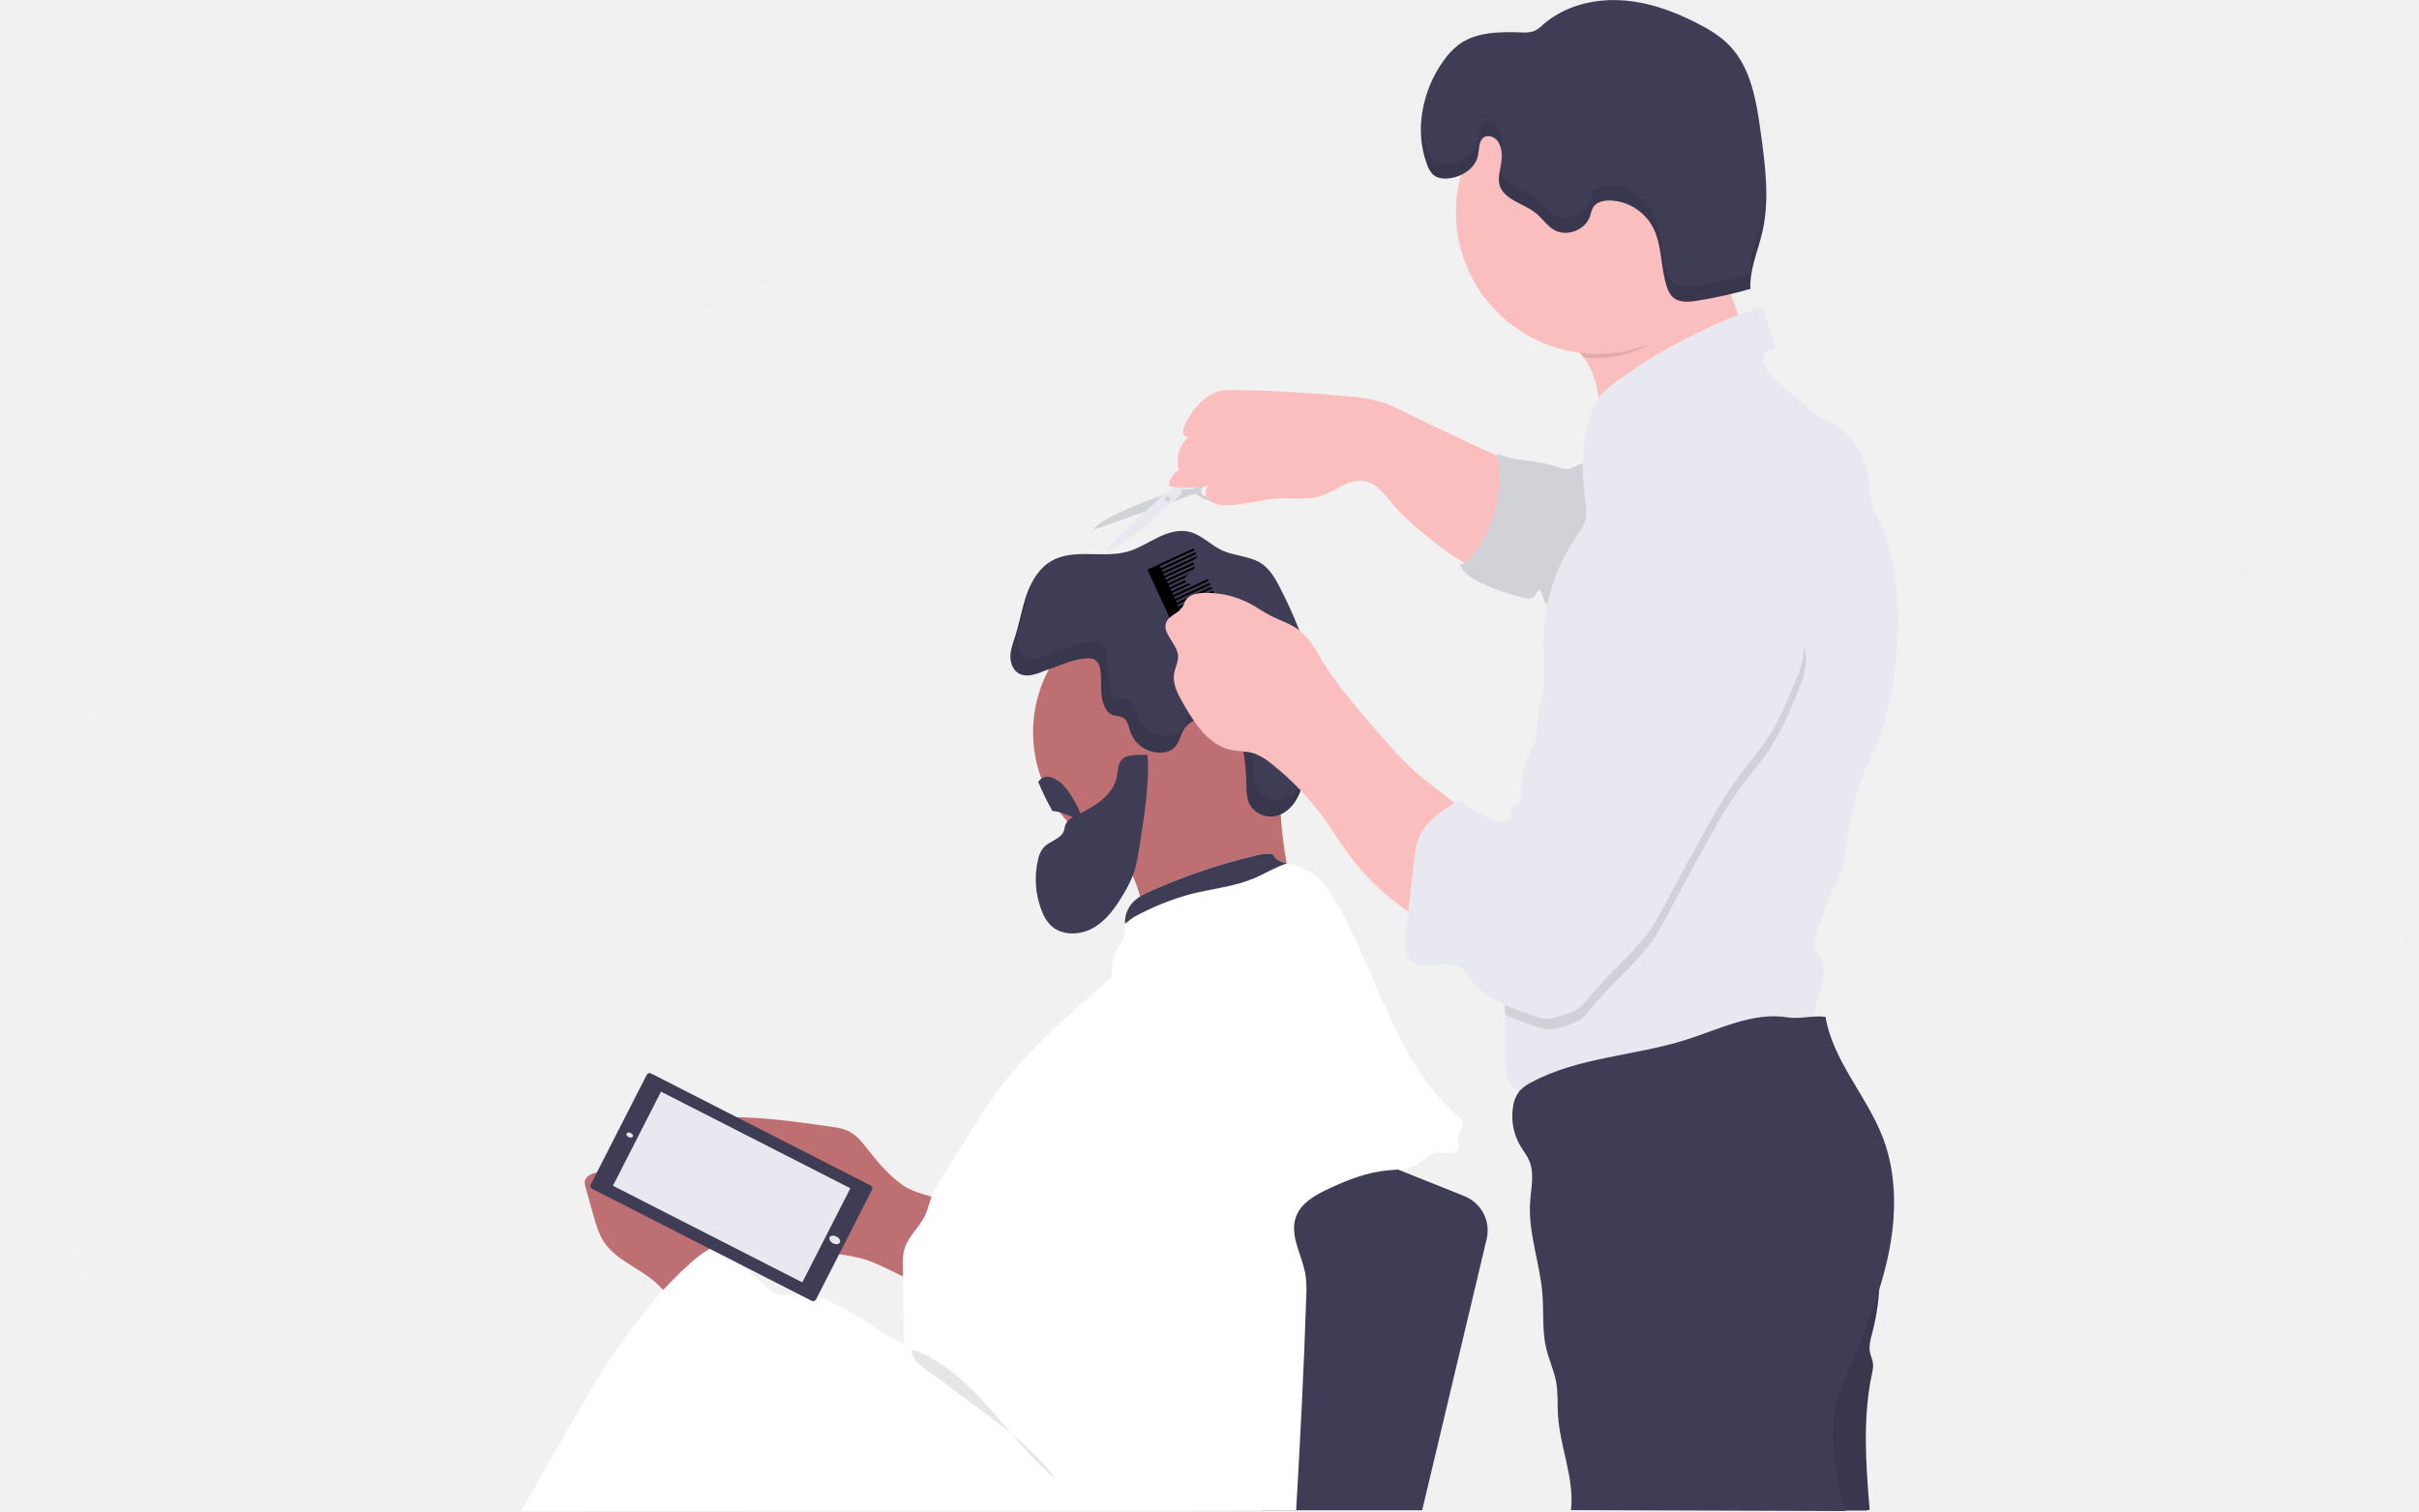
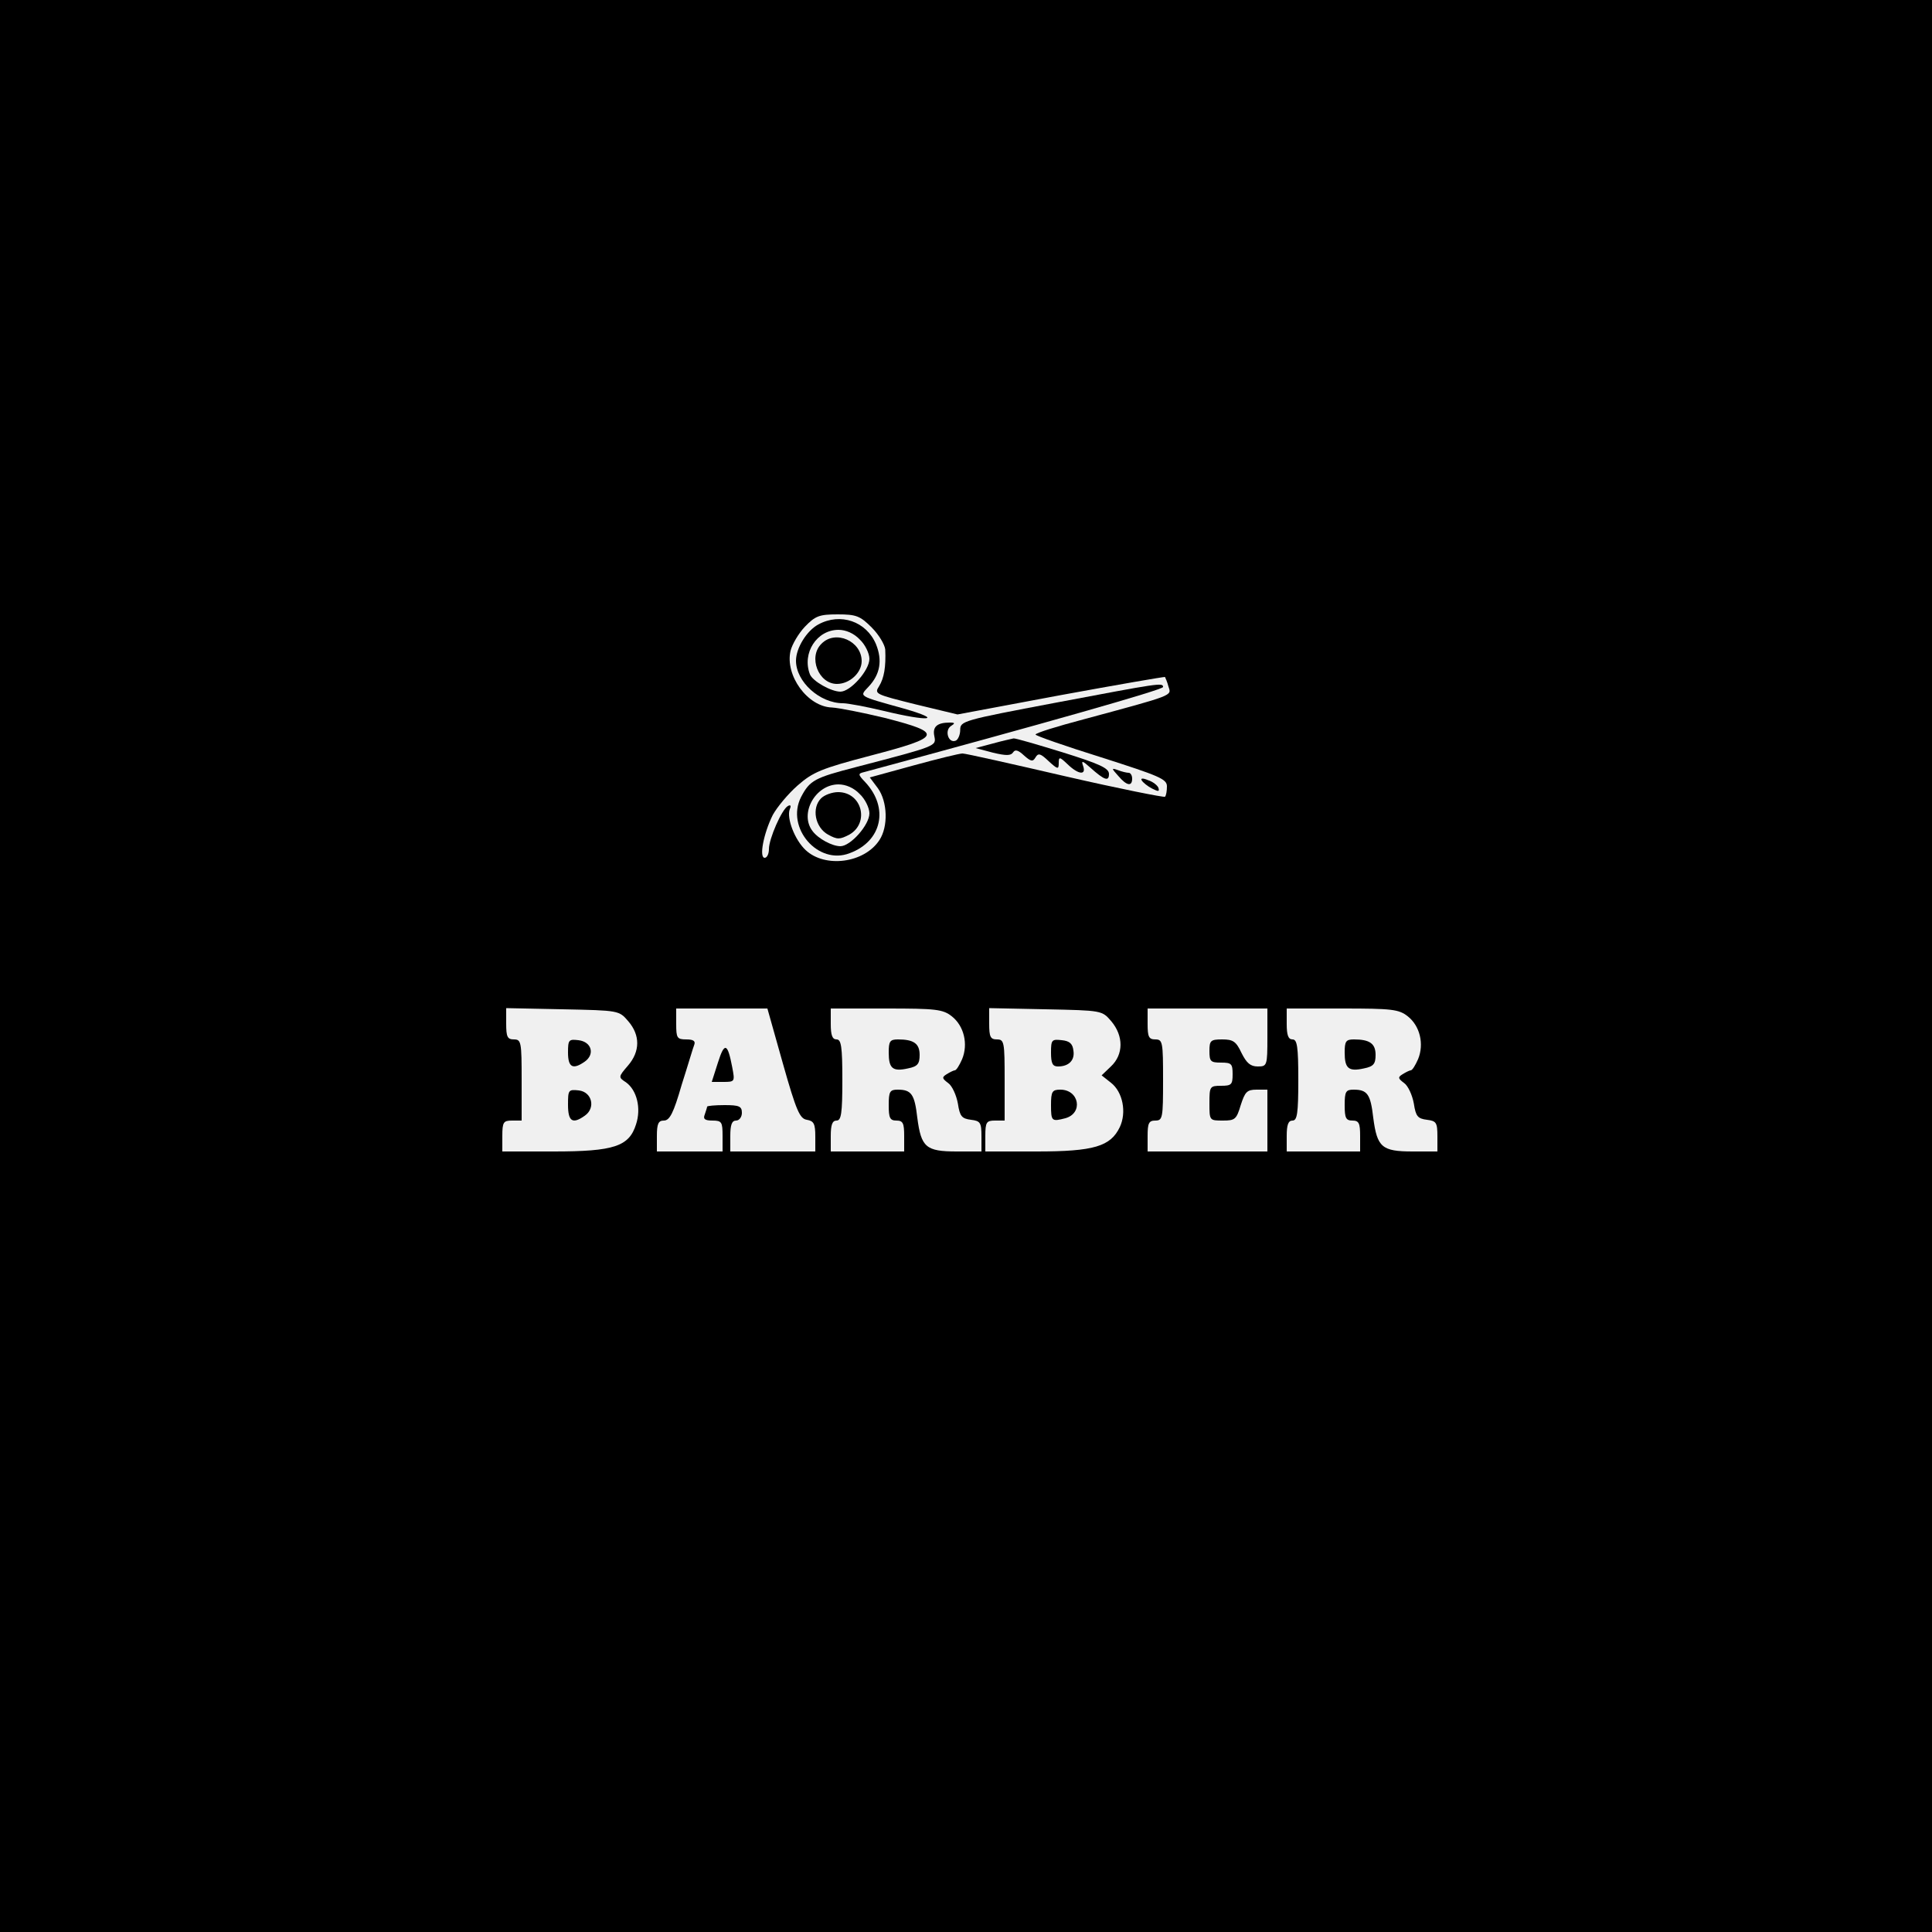
- <svg xmlns="http://www.w3.org/2000/svg" id="ab6f8699-530a-465f-bc42-bb735d7a1b39" data-name="Layer 1" width="1144" height="714.9" viewBox="0 0 1144 714.9">
-   <path d="M1172,586.79a180,180,0,0,0-76-147.42,184.71,184.71,0,0,0,1-18.77c0-99.14-79.24-179.51-177-179.51a174.28,174.28,0,0,0-85.91,22.54c-69.19-45.52-159.52-73.07-258.34-73.07-160.79,0-299.1,72.95-360.46,177.55-3.41-.2-6.84-.31-10.3-.31-97.74,0-177,80.37-177,179.51A180.53,180.53,0,0,0,57.12,646h0c0,89.2,84.19,161.5,188,161.5H998.24c81.54,0,147.64-56.77,147.64-126.81h0A180.52,180.52,0,0,0,1172,586.79Z" transform="translate(-28 -92.59)" fill="#ffffff" opacity="0.1" />
-   <path d="M856.58,256.72c-7.54,3.18-15.1,6.37-22.12,10.57-3.19,1.9-6.25,4-9.53,5.73-3.53,1.88-7.28,3.3-11,4.82a245.21,245.21,0,0,0-29.84,14.62c.83-10.75-.74-22.43-7.17-30.81a27,27,0,0,0-3.14-3.46c-4.55-4.22-11-5.31-15.47-9,2.72-4.78,8.76-9.12,12.87-12.77q6.66-5.89,13.82-11.17a196.76,196.76,0,0,1,30.35-18.43c6.76-3.31,13.82-6.27,21.28-7.28a4.62,4.62,0,0,1,2.81.25c1.16.64,1.58,2.08,1.86,3.37,1.39,6.45,2.1,13.07,3.26,19.57a83.48,83.48,0,0,0,2.31,9.89,120.66,120.66,0,0,0,4.31,11.31Q853.89,250.32,856.58,256.72Z" transform="translate(-28 -92.59)" fill="#fbbebe" />
-   <path d="M642.57,439A63,63,0,0,1,528.8,476.29,62.84,62.84,0,0,1,516.57,439a63,63,0,0,1,126,0Z" transform="translate(-28 -92.59)" fill="#be6f72" />
-   <path d="M557,494.52c3.37,5.81,6.77,11.67,8.93,18s3,13.34,1.22,19.81c21.46-11.3,47-10.39,70.62-16.11a2.54,2.54,0,0,0,1.63-.86,2.59,2.59,0,0,0,0-2.08,172.89,172.89,0,0,1-5.63-56.2l-12.33,7.29a157.84,157.84,0,0,1-16.75,9c-8.15,3.57-16.8,5.73-25.31,8.23-6.74,2-20.12,4.59-24.36,10.48A11.9,11.9,0,0,1,557,494.52Z" transform="translate(-28 -92.59)" fill="#be6f72" />
-   <path d="M522.29,409.8c-4.1,1.65-8.92,3.55-12.69,1.24-2.77-1.71-3.91-5.26-3.74-8.51s1.41-6.33,2.39-9.43c2-6.37,3.08-13,5.31-19.34s5.87-12.45,11.65-15.8c10.64-6.16,24.41-1.07,36.22-4.48,5-1.43,9.35-4.31,14-6.57s9.88-4,14.9-2.79c5.88,1.37,10.22,6.32,15.7,8.84,6,2.76,13.18,2.57,18.64,6.26,3.87,2.62,6.31,6.85,8.48,11a208.81,208.81,0,0,1,16.35,41.9,63.54,63.54,0,0,1,2.67,16c.05,6.94-1.83,13.74-3.69,20.44l-3,10.6c-1.11,4-2.25,8-4.35,11.62s-5.34,6.67-9.35,7.72c-5,1.29-10.82-1.21-13-5.89-1.34-2.9-1.28-6.22-1.35-9.41a104.74,104.74,0,0,0-2-18.6c-.62-3.07-1.45-6.26-3.54-8.58-2.7-3-7-4-11-4.07-4.68-.06-9.81,1.21-12.54,5-2.19,3.06-2.57,7.36-5.48,9.75a9.07,9.07,0,0,1-4.45,1.81,14.87,14.87,0,0,1-15.73-9.45c-.92-2.64-1.37-5.92-3.87-7.16-1.3-.65-2.85-.53-4.24-.95-4.26-1.29-5.38-6.69-5.77-11.12-.45-5.19,1.28-15.44-5.17-15.79C536.69,403.66,528.68,407.67,522.29,409.8Z" transform="translate(-28 -92.59)" fill="#3f3d56" />
-   <path d="M537.4,478.09c-2.22,1.07-4.65,2.32-5.52,4.62-.34.9-.4,1.89-.71,2.81-1.41,4.07-6.91,4.87-9.75,8.11a12.77,12.77,0,0,0-2.51,5.61,40.68,40.68,0,0,0,1.76,24.24,19.56,19.56,0,0,0,4,6.6c5.08,5.18,13.84,5.08,20.17,1.55s10.7-9.72,14.41-16a55.68,55.68,0,0,0,4.91-10,61,61,0,0,0,2.43-10.89c2.22-14.41,5.12-30.39,4.12-45-3-.19-8.73-.4-11.38,1.48-3.32,2.36-2.4,7.12-3.6,10.57C552.89,470.09,544.65,474.47,537.4,478.09Z" transform="translate(-28 -92.59)" fill="#3f3d56" />
-   <path d="M540,480c-3.75.23-10.47-3.92-14.23-3.71A117.11,117.11,0,0,1,519,462.43c2-2.87,5.22-3.57,10.09,0C533,465.18,538.4,474.69,540,480Z" transform="translate(-28 -92.59)" fill="#3f3d56" />
-   <path d="M596.53,322c-4.07,2.15-6.59,2.25-8.6,1.82s-6,1.57-6,1.57c-35.25,12.06-36.64,17.75-36.64,17.75l40.81-14.41c7.85-3.44,8-2.23,8-2.23,6,5.64,13.64,1.82,13.64,1.82s10.57-5,7.46-9.81S600.61,319.89,596.53,322Zm17-.9s-3,8-13.79,6.7c0,0-5.3-.78-3.06-4.73,0,0,11-4.62,13.91-4.29S613.5,321.14,613.5,321.14Z" transform="translate(-28 -92.59)" fill="#e8e8f0" />
-   <path d="M596.53,322c-4.07,2.15-6.59,2.25-8.6,1.82s-6,1.57-6,1.57c-35.25,12.06-36.64,17.75-36.64,17.75l40.81-14.41c7.85-3.44,8-2.23,8-2.23,6,5.64,13.64,1.82,13.64,1.82s10.57-5,7.46-9.81S600.61,319.89,596.53,322Zm17-.9s-3,8-13.79,6.7c0,0-5.3-.78-3.06-4.73,0,0,11-4.62,13.91-4.29S613.5,321.14,613.5,321.14Z" transform="translate(-28 -92.59)" opacity="0.1" />
-   <path d="M598.77,299.7c-6.1.2-7.37,4.76-7.37,4.76a8.79,8.79,0,0,0-.57,10.53L580,325.76a10.89,10.89,0,0,0-5.06,4s-23.78,21-23.43,22.91c0,0,3.88,2,28.49-20.43l6.46-5.72s1.43-10.69,11.52-12.72c0,0,1,.44,1.53-1.94a11.34,11.34,0,0,1,2.23-3.07C603.08,307.55,604.87,299.49,598.77,299.7Zm1.71,7.23s-3.27,8.44-7.93,6-.13-8.07-.13-8.07C600.5,297,600.48,306.93,600.48,306.93Z" transform="translate(-28 -92.59)" fill="#e8e8f0" />
-   <circle cx="552.21" cy="236.08" r="1.29" opacity="0.1" />
-   <path d="M693.06,287.88a85.16,85.16,0,0,0-11.69-5.08A77.82,77.82,0,0,0,665,280q-26.26-2.5-52.68-2.9c-3.11,0-6.29-.07-9.24,1a19.71,19.71,0,0,0-7,4.59,34.85,34.85,0,0,0-8,11.58,5.14,5.14,0,0,0-.5,3.58c.4,1.16,2,1.93,2.91,1.11A14.91,14.91,0,0,0,585.61,315a9.11,9.11,0,0,0-4.87,7.5,47.69,47.69,0,0,0,21.86-1.06c-2.12-.54-4.31,1.45-4.44,3.63a5.94,5.94,0,0,0,3.31,5.25,13.29,13.29,0,0,0,6.36,1.26c8.47,0,16.71-2.87,25.16-3.24,6.46-.29,13.12.88,19.29-1,7.16-2.22,13.55-8.51,20.93-7.2,5.89,1.05,9.73,6.52,13.57,11.1,6.14,7.31,13.73,13.23,21.26,19.1,5.8,4.52,11.86,9.16,19.05,10.69a10.58,10.58,0,0,0,6.52-.31,11.13,11.13,0,0,0,4.24-4c7.75-11,7.76-24.85,7.31-37.74-.23-6.59-1.67-7.48-7.77-10.21Q726.77,304,716.23,299,704.59,293.56,693.06,287.88Z" transform="translate(-28 -92.59)" fill="#fbbebe" />
-   <path d="M774.11,312.56a21.09,21.09,0,0,1-3.76,1.77c-2.19.52-4.42-.41-6.55-1.13-9-3-19-2.29-27.7-6a63,63,0,0,1-10.39,46.85c-1.8,2.56-4.17,5.18-7.29,5.38,1.39,4.27,5.67,6.85,9.73,8.77a104.46,104.46,0,0,0,20.24,7.14c2,.47,4.44.7,5.6-1,.7-1,1-2.71,2.23-2.65,1.88,2,1.26,6.1,3.86,7a5,5,0,0,0,2.47,0l5.8-1a10.63,10.63,0,0,0,4.88-1.68,9.56,9.56,0,0,0,2.23-2.84c6.5-11.07,9-23.88,10-36.53.49-6.28,1.1-12.94.67-19.24C785.73,312,778.81,310.37,774.11,312.56Z" transform="translate(-28 -92.59)" fill="#e8e8f0" />
-   <path d="M774.11,312.56a21.09,21.09,0,0,1-3.76,1.77c-2.19.52-4.42-.41-6.55-1.13-9-3-19-2.29-27.7-6a63,63,0,0,1-10.39,46.85c-1.8,2.56-4.17,5.18-7.29,5.38,1.39,4.27,5.67,6.85,9.73,8.77a104.46,104.46,0,0,0,20.24,7.14c2,.47,4.44.7,5.6-1,.7-1,1-2.71,2.23-2.65,1.88,2,1.26,6.1,3.86,7a5,5,0,0,0,2.47,0l5.8-1a10.63,10.63,0,0,0,4.88-1.68,9.56,9.56,0,0,0,2.23-2.84c6.5-11.07,9-23.88,10-36.53.49-6.28,1.1-12.94.67-19.24C785.73,312,778.81,310.37,774.11,312.56Z" transform="translate(-28 -92.59)" opacity="0.1" />
-   <path d="M438.88,636.93c-2.85-3.66-5.78-7.54-10-9.47a27.38,27.38,0,0,0-7.6-1.86c-14.07-2-28.17-4.08-42.37-4.47-4.64-.13-9.62,0-13.4,2.71-4.33,3.09-6,8.78-6.24,14.09a39.74,39.74,0,0,0,15.32,33c8.5,6.48,19.24,9.19,29.72,11.33,5.51,1.13,11.05,2.14,16.61,3s11.22,1.54,16.59,3.26c11.48,3.68,21.61,12,33.65,12.69a2.65,2.65,0,0,0,1.65-.28,2.8,2.8,0,0,0,1-1.7c2.65-9.35,11.84-31.74,0-38.28-6.19-3.41-13.06-3.56-19.12-7.89S443.48,642.84,438.88,636.93Z" transform="translate(-28 -92.59)" fill="#be6f72" />
-   <path d="M337.79,699c-7.79-6.78-18.54-10.37-24.2-19-2.49-3.8-3.75-8.26-5-12.64l-3.68-13.22a6.89,6.89,0,0,1-.38-2.53c.28-2.76,3.53-4.07,6.27-4.5,14-2.18,28.58,3.46,39.06,13s17.21,22.7,21.16,36.34a3.41,3.41,0,0,1,.12,2.18,3.36,3.36,0,0,1-1.54,1.46c-5.06,3-11.86,7.37-17.77,8.29S342,702.62,337.79,699Z" transform="translate(-28 -92.59)" fill="#be6f72" />
-   <path d="M679.57,642l41,16.41a17.47,17.47,0,0,1,10.51,20.26L700.57,807H624.29l13.28-146S666.57,637,679.57,642Z" transform="translate(-28 -92.59)" fill="#3f3d56" />
-   <path d="M719.17,626.6c-.76,1.66-1.88,3.3-1.71,5.11.1,1.08.66,2.1.58,3.17-.16,2.1-2.59,3.27-4.69,3.29s-4.21-.66-6.28-.3c-3.4.58-5.7,3.71-8.64,5.52-4.1,2.52-9.22,2.37-14,2.8-10,.9-19.46,4.65-28.51,8.92-6.15,2.9-12.68,6.62-15,13-3.33,9,3.13,18.48,4.56,28a53.73,53.73,0,0,1,.28,9.66c-1.05,33.62-2.86,67.63-4.78,101.21l-366.56.43,18.05-31.63c17.6-30.85,35.67-62.28,62.22-85.87a55.9,55.9,0,0,1,13.14-8.84l21.29,19a21.42,21.42,0,0,0,5.85,4.13c4,1.63,8.48.7,12.77.84,8.25.27,15.79,4.48,22.95,8.59a131.73,131.73,0,0,1,15.12,9.59c2.82,2.16,6.89,3.51,9.83,5.5l-.69-35.9c-.07-3.24-.12-6.56.85-9.65,1.88-6,7.25-10.24,9.83-15.95,1.17-2.57,1.74-5.37,2.72-8a54.5,54.5,0,0,1,5.14-9.65l13.27-21.32c3.28-5.26,6.55-10.52,10.11-15.59,15.57-22.21,36.53-40,56.92-57.85a23.82,23.82,0,0,1,3.35-14.56,22.37,22.37,0,0,0,2.58-4.69,19.56,19.56,0,0,0,.37-6c0-.51,0-1,0-1.54a13.94,13.94,0,0,1,3.86-8.72c2.34-2.43,5.47-3.91,8.55-5.29A279.3,279.3,0,0,1,622,497.23c2.71-.64,5.58-1.24,8.25-.43.81,2.61,3.57,3.53,6.33,4.19l1.77.41a29.64,29.64,0,0,1,12.74,6.22c3.87,3.38,6.53,7.9,9.12,12.35,19.47,33.43,28.44,77.29,58.56,101.58C720.23,622.7,719.93,625,719.17,626.6Z" transform="translate(-28 -92.59)" fill="#ffffff" />
-   <path d="M842,216c-10.54,23.17-31.31,46-58.43,46a66,66,0,0,1-6.63-.33,27,27,0,0,0-3.14-3.46c-4.55-4.22-11-5.31-15.47-9,2.72-4.78,8.76-9.12,12.87-12.77q6.66-5.89,13.82-11.17a196.76,196.76,0,0,1,30.35-18.43c6.76-3.31,13.82-6.27,21.28-7.28a4.62,4.62,0,0,1,2.81.25c1.16.64,1.58,2.08,1.86,3.37C842.71,209.58,840.84,209.5,842,216Z" transform="translate(-28 -92.59)" opacity="0.1" />
-   <circle cx="755.57" cy="100.4" r="67" fill="#fbbebe" />
-   <path d="M923.1,415.82a121.77,121.77,0,0,1-5.68,23.79c-1,2.81-2.23,5.55-3.5,8.25-7.45,15.79-11.54,32.86-13.49,50.22a27.77,27.77,0,0,1-.75,4.05c-1.47,5.6-4.57,10.6-6.94,15.87a129.24,129.24,0,0,0-6,17.53,9.78,9.78,0,0,0-.56,4.71c.37,1.69,1.59,3,2.45,4.53,4.44,7.65-.69,17-2.42,25.66-.59,3-.85,6.26-2.8,8.6-1.66,2-4.24,2.92-6.69,3.76a757.3,757.3,0,0,1-106.94,27.84c-5.41,1-11,1.93-16.37.93s-10.72-4.32-12.56-9.5c-1.06-3-.88-6.26-.79-9.44.2-6.68,0-13.4-.36-20.13-1.16-22.15-3.79-44.38,2-65.6,1.73-6.26,4.17-12.3,6.13-18.49,3.83-12.07,4.82-24.55,5.78-37.07.79-10.32,1.56-20.68,3.87-30.86,1.72-7.59.58-15.48.48-23.26a87.59,87.59,0,0,1,15-50c1.73-2.55,3.63-5.07,4.54-8,1.28-4.2.4-8.71-.18-13.07a91.76,91.76,0,0,1,1.74-33.31,34,34,0,0,1,4.61-11.49c2.49-3.63,6.06-6.37,9.63-8.95a253,253,0,0,1,67.83-34.75c2.23,5.64,4.37,12.23,6.08,18,.23.78.39,1.77-.25,2.27s-1.3.23-2,.25a3.6,3.6,0,0,0-3.09,2.65,6.54,6.54,0,0,0,.38,4.24c1.36,3.5,4.29,6.11,7.11,8.58L883.54,286a34.71,34.71,0,0,0,5.53,4.22c1.78,1,3.72,1.71,5.55,2.63,7.34,3.71,12.41,10.94,15.24,18.66s1.55,17,5.24,24.33C927.36,360.14,927.26,388.89,923.1,415.82Z" transform="translate(-28 -92.59)" fill="#e8e8f0" />
-   <path d="M913.78,670.08a107.22,107.22,0,0,1-.31,52.85c-.81,3.09-1.76,6.29-1.12,9.42.37,1.78,1.24,3.45,1.44,5.26a15.4,15.4,0,0,1-.53,4.9c-4.44,21-2.85,42.82-1.06,64.25-.76,0-1,.35-1.8.35H891.13c-.34-5.63-7.34-9.85-10.76-14.34A37.12,37.12,0,0,1,874,761.58c3-12,11.84-21.59,16.37-33.06,5-12.62,4.57-26.91,9.88-39.39C903.3,681.92,909,676.29,913.78,670.08Z" transform="translate(-28 -92.59)" fill="#3f3d56" />
-   <path d="M913.78,670.08a107.22,107.22,0,0,1-.31,52.85c-.81,3.09-1.76,6.29-1.12,9.42.37,1.78,1.24,3.45,1.44,5.26a15.4,15.4,0,0,1-.53,4.9c-4.44,21-2.85,42.82-1.06,64.25-.76,0-1,.35-1.8.35H891.13c-.34-5.63-7.34-9.85-10.76-14.34A37.12,37.12,0,0,1,874,761.58c3-12,11.84-21.59,16.37-33.06,5-12.62,4.57-26.91,9.88-39.39C903.3,681.92,909,676.29,913.78,670.08Z" transform="translate(-28 -92.59)" opacity="0.1" />
-   <path d="M873.34,573.83c-16.38-2.62-32.25,5.63-48.07,10.64-24.17,7.65-50.78,8.12-73.11,20.13a18.67,18.67,0,0,0-5.34,3.86,15.29,15.29,0,0,0-3.29,7.82A27.75,27.75,0,0,0,747,634.63c1.39,2.36,3.14,4.53,4.22,7.06,2.56,6,.85,12.92.41,19.48-1,14.65,4.68,28.91,5.82,43.55.68,8.63-.21,17.45,1.82,25.87,1.27,5.28,3.66,10.26,4.65,15.6s.56,10.56.89,15.84c.93,15.13,7.82,29.83,6.14,44.9l130,.43c-4.82-16.77-8.83-34.11-4.46-51a120.23,120.23,0,0,1,5.64-15.65c7.27-17.57,14.74-35.19,18.75-53.77s4.37-38.42-2.42-56.18c-7.56-19.8-23.63-36.27-27.13-57.17C885.33,572.79,879.35,574.79,873.34,573.83Z" transform="translate(-28 -92.59)" fill="#3f3d56" />
-   <path d="M736.91,160.31c-1.26-2.64-4.83-4.38-7.23-2.71S727.59,163,727,166c-1.14,5.9-7,9.92-13,10.86-2.81.45-5.94.27-8.12-1.55a11.3,11.3,0,0,1-3-4.89c-6-16-2.35-34.68,7.47-48.64A34.23,34.23,0,0,1,718,113.6c8.27-6,19.33-6,29.56-5.68a14,14,0,0,0,6.15-.71,17,17,0,0,0,4.08-3c9.69-8.52,23.08-12.1,36-11.53s25.35,5,36.83,10.89c5.49,2.81,10.87,6,15.17,10.44,10.33,10.63,12.85,26.38,14.88,41.06,2.18,15.84,4.35,32.12.68,47.69-2.08,8.82-6,17.44-5.54,26.49a213.89,213.89,0,0,1-25.28,5.59c-4,.63-8.62,1-11.55-1.83a11.44,11.44,0,0,1-2.64-4.68c-3.17-9.37-2.11-20.07-6.9-28.73a24.1,24.1,0,0,0-19.77-12.18c-3.14-.11-6.71.66-8.32,3.35a20.67,20.67,0,0,0-1.42,4.12c-2.22,6.69-11.31,10-17.3,6.27-3-1.88-5.05-5-7.76-7.34-3.44-2.95-7.85-4.47-11.71-6.85C730.3,179,741.89,170.76,736.91,160.31Z" transform="translate(-28 -92.59)" fill="#3f3d56" />
-   <path d="M636.62,501c-5.47,1.75-10.45,4.92-15.77,7.15-9.37,3.91-19.67,4.82-29.5,7.32a121.18,121.18,0,0,0-27.11,10.92c-.63.34-2.61,2-4.19,3.14,0-.51,0-1,0-1.54a13.94,13.94,0,0,1,3.86-8.72c2.34-2.43,5.47-3.91,8.55-5.29A279.3,279.3,0,0,1,622,497.23c2.71-.64,5.58-1.24,8.25-.43C631.1,499.41,633.86,500.33,636.62,501Z" transform="translate(-28 -92.59)" fill="#3f3d56" />
-   <path d="M494.85,757.45c10.76,12,20.41,25.1,32.93,35.22-14.45-19.19-35.18-32-53.92-46.47-3.8-2.94-11.4-7.11-13.7-11.36-3.63-6.66,4.39-1.93,7.72-.12C478.28,740.37,487,748.71,494.85,757.45Z" transform="translate(-28 -92.59)" opacity="0.1" />
-   <path d="M882,407.17c-.51,4.32-2.12,8.42-3.75,12.44-4,10-8.29,19.9-14.33,28.77-4.16,6.11-9.11,11.63-13.45,17.6a202,202,0,0,0-12.24,19.73Q828,503.83,818.29,522.25c-3.09,5.88-6.16,11.81-10.15,17.12a118,118,0,0,1-9,10.24c-7,7.38-14.19,14.2-20.45,22.2-3.1,4-8.27,5.54-13.1,6.9a17.82,17.82,0,0,1-5,.9,17.26,17.26,0,0,1-5-1.11,126.72,126.72,0,0,1-15.8-6c-1.16-22.15-3.79-44.38,2-65.6,1.73-6.26,4.17-12.3,6.13-18.49,3.83-12.07,4.82-24.55,5.78-37.07,1.19-2.51,2.46-5,3.69-7.42,8.34-16.48,15.37-34.63,13.2-53a99,99,0,0,1-1.15-10,37.68,37.68,0,0,1,2.05-12.07,66.74,66.74,0,0,1,38-41,21.27,21.27,0,0,1,9-2c4,.21,7.83,2.29,11.73,1.53,13.21,5.81,23.9,15.73,31.89,27.75s8.43,28.08,17.12,39.6C881.8,398.23,882.5,402.86,882,407.17Z" transform="translate(-28 -92.59)" opacity="0.1" />
-   <polygon points="564.86 260.31 564.44 259.4 548.1 266.94 545.37 268.2 542.65 269.45 565.69 319.4 568.41 318.14 571.14 316.88 587.48 309.34 587.06 308.44 570.72 315.98 570.3 315.07 586.64 307.53 586.22 306.62 569.88 314.16 569.46 313.25 585.8 305.71 585.39 304.8 569.04 312.34 568.62 311.44 584.97 303.9 584.55 302.99 568.2 310.53 567.78 309.62 584.13 302.08 583.71 301.17 567.37 308.71 566.95 307.8 583.29 300.26 582.87 299.36 566.53 306.9 566.11 305.99 582.45 298.45 582.03 297.54 565.69 305.08 565.27 304.17 581.62 296.63 581.2 295.72 564.85 303.26 564.43 302.36 580.78 294.81 580.36 293.91 564.01 301.45 563.6 300.54 579.94 293 579.52 292.09 563.18 299.63 562.76 298.72 579.1 291.18 578.68 290.27 562.34 297.81 561.92 296.91 578.26 289.37 577.85 288.46 561.5 296 561.08 295.09 577.43 287.55 577.01 286.64 560.66 294.18 560.25 293.27 576.59 285.74 576.17 284.83 559.83 292.37 559.41 291.46 575.75 283.92 575.33 283.01 558.99 290.55 558.57 289.64 574.91 282.1 574.5 281.19 558.15 288.74 557.73 287.83 574.08 280.29 573.66 279.38 557.31 286.92 556.89 286.01 573.24 278.47 572.82 277.56 556.48 285.1 556.06 284.19 572.4 276.65 571.98 275.75 555.64 283.29 555.22 282.38 571.56 274.84 571.14 273.93 554.8 281.47 554.38 280.56 570.73 273.02 570.31 272.12 553.96 279.65 553.54 278.75 569.89 271.21 569.47 270.3 553.12 277.84 552.71 276.93 569.05 269.39 568.63 268.48 552.29 276.02 551.87 275.11 568.21 267.57 567.79 266.67 551.45 274.21 551.03 273.3 567.37 265.76 566.96 264.85 550.61 272.39 550.19 271.48 566.54 263.94 566.12 263.03 549.77 270.57 549.35 269.67 565.7 262.13 565.28 261.22 548.93 268.76 548.52 267.85 564.86 260.31" />
-   <path d="M644.16,462.76c-2.11,3.57-5.34,6.67-9.35,7.72-5,1.29-10.82-1.21-13-5.89-1.34-2.9-1.28-6.22-1.35-9.41a104.74,104.74,0,0,0-2-18.6c-.62-3.07-1.45-6.26-3.54-8.58-2.7-3-7-4-11-4.07-4.68-.06-9.81,1.21-12.54,5-2.19,3.06-2.57,7.36-5.48,9.75a9.07,9.07,0,0,1-4.45,1.81,14.87,14.87,0,0,1-15.73-9.45c-.92-2.64-1.37-5.92-3.87-7.16-1.3-.65-2.85-.53-4.24-.95-4.26-1.29-5.38-6.69-5.77-11.12-.45-5.19,1.28-15.44-5.17-15.79-6.9-.38-14.91,3.63-21.3,5.76-4.1,1.65-8.92,3.55-12.69,1.24-2.77-1.71-3.91-5.26-3.74-8.51s1.41-6.33,2.39-9.43c1.68-5.24,2.69-10.68,4.23-16a47.48,47.48,0,0,0-1.93,4.62c-2.22,6.31-3.26,13-5.3,19.34-1,3.1-2.22,6.18-2.39,9.43s1,6.8,3.74,8.51c3.77,2.31,8.59.41,12.69-1.24,6.39-2.13,14.4-6.14,21.3-5.76,6.45.35,4.72,10.6,5.17,15.79.39,4.43,1.51,9.83,5.77,11.12,1.39.42,2.94.3,4.24.95,2.5,1.24,3,4.52,3.87,7.16a14.87,14.87,0,0,0,15.73,9.45,9.07,9.07,0,0,0,4.45-1.81c2.91-2.39,3.29-6.69,5.48-9.75,2.73-3.81,7.86-5.08,12.54-5,4,.06,8.35,1.06,11,4.07,2.09,2.32,2.92,5.51,3.54,8.58a104.74,104.74,0,0,1,2,18.6c.07,3.19,0,6.51,1.35,9.41,2.17,4.68,8,7.18,13,5.89,4-1.05,7.24-4.15,9.35-7.72a40,40,0,0,0,3.68-9.24C644.62,461.94,644.4,462.35,644.16,462.76Z" transform="translate(-28 -92.59)" opacity="0.1" />
-   <path d="M695.6,456.12c-8-7.68-15.23-16.18-22.41-24.66-6.88-8.11-13.78-16.26-19.32-25.33-3.43-5.61-6.49-11.73-11.76-15.66-4-3-8.89-4.4-13.31-6.69-3.18-1.65-6.11-3.74-9.25-5.45a44,44,0,0,0-22.34-5.27c-3.23.11-6.9.86-8.56,3.64-.57.95-.84,2.06-1.42,3-1.79,3-6.1,3.85-7.57,7-2.48,5.3,5,10.17,5.47,16,.22,2.92-1.39,5.64-1.86,8.53-.8,5,1.79,9.77,4.29,14.13,5.35,9.34,11.86,19.57,22.37,21.92,3.72.83,7.65.56,11.28,1.74a26.68,26.68,0,0,1,8,4.77A131,131,0,0,1,655.05,481c3.38,4.77,6.44,9.75,9.85,14.49a117.8,117.8,0,0,0,41.57,35.74l12.27-39c1.89-6,3.38-14.23-2-18.91C710,467.25,702.23,462.46,695.6,456.12Z" transform="translate(-28 -92.59)" fill="#fbbebe" />
-   <path d="M829.17,322.42c-3.9.75-7.77-1.32-11.73-1.53a21.21,21.21,0,0,0-9,2,66.78,66.78,0,0,0-38,41A38.06,38.06,0,0,0,768.42,376c.06,3.35.76,6.65,1.15,10,2.17,18.34-4.86,36.5-13.19,53-4.61,9.11-9.81,18.72-8.72,28.87.14,1.36.36,2.89-.47,4-1,1.32-3.16,1.39-4.09,2.78s-.08,3.49-.82,5.06c-1,2.22-4.26,1.95-6.59,1.16a53,53,0,0,1-17.43-9.9c-8.31,4.85-17.2,10.63-19.93,19.85A44.05,44.05,0,0,0,697,498l-4.29,35.8c-.57,4.74-.85,10.3,2.73,13.46,6.17,5.46,17.16-1.61,23.76,3.33,1.69,1.26,2.79,3.14,4,4.85,7.21,9.89,19.62,14.24,31.26,18a17.57,17.57,0,0,0,5,1.1,17,17,0,0,0,5-.9c4.84-1.36,10-2.94,13.1-6.89,6.27-8,13.46-14.82,20.46-22.2a121.26,121.26,0,0,0,9-10.24c4-5.32,7.06-11.25,10.15-17.13q9.69-18.42,19.92-36.54A201.75,201.75,0,0,1,849.44,461c4.35-6,9.29-11.5,13.45-17.6,6-8.88,10.31-18.82,14.33-28.77,1.63-4,3.24-8.13,3.76-12.44s-.18-8.94-2.8-12.41c-8.69-11.53-9.12-27.58-17.11-39.6S842.39,328.22,829.17,322.42Z" transform="translate(-28 -92.59)" fill="#e8e8f0" />
-   <path d="M593.13,357a1.89,1.89,0,0,0-.86,1.35c0,.5.41.89.63,1.34.61,1.28-.37,2.76-1.49,3.64s-2.48,1.56-3.09,2.85a1,1,0,0,0-.12.56,1.2,1.2,0,0,0,.44.66,5.45,5.45,0,0,0,2.47,1.62c1.53.32,3-.69,4.3-1.52a23.28,23.28,0,0,1,4.48-2.2,4.37,4.37,0,0,0,1.35-.67,3,3,0,0,0,.87-1.86c.34-2.51-1-4.92-2.53-7C597.74,353.32,594.7,355.65,593.13,357Z" transform="translate(-28 -92.59)" fill="#3f3d56" />
-   <rect x="314.13" y="623.51" width="119.62" height="61.27" rx="1.54" transform="translate(310.2 -191.08) rotate(27.04)" fill="#3f3d56" />
-   <rect x="323.8" y="629.09" width="100.54" height="49.98" transform="translate(310.19 -191.14) rotate(27.04)" fill="#e8e8f0" />
-   <ellipse cx="325.81" cy="629.44" rx="1.09" ry="1.65" transform="translate(-410.95 540.95) rotate(-62.96)" fill="#e6e8ec" />
-   <ellipse cx="422.77" cy="679.06" rx="1.79" ry="2.72" transform="translate(-402.25 654.38) rotate(-62.96)" fill="#e6e8ec" />
-   <g opacity="0.1">
-     <path d="M861.33,195.72c-2.08,8.82-6,17.44-5.54,26.49a213.89,213.89,0,0,1-25.28,5.59c-4,.63-8.62,1-11.55-1.83a11.44,11.44,0,0,1-2.64-4.68c-3.17-9.37-2.11-20.07-6.9-28.73a24.1,24.1,0,0,0-19.77-12.18c-3.14-.11-6.71.66-8.32,3.35a20.67,20.67,0,0,0-1.42,4.12c-2.22,6.69-11.31,10-17.3,6.27-3-1.88-5.05-5-7.76-7.34-3.44-2.95-7.85-4.47-11.71-6.85-3.48-2.14-5.15-4.3-5.86-6.53-.88,4.81-1.13,9.23,5.86,13.53,3.86,2.38,8.27,3.9,11.71,6.85,2.71,2.32,4.72,5.46,7.76,7.34,6,3.71,15.08.42,17.3-6.27a20.67,20.67,0,0,1,1.42-4.12c1.61-2.69,5.18-3.46,8.32-3.35a24.1,24.1,0,0,1,19.77,12.18c4.79,8.66,3.73,19.36,6.9,28.73A11.44,11.44,0,0,0,819,233c2.93,2.8,7.56,2.46,11.55,1.83a213.89,213.89,0,0,0,25.28-5.59c-.49-9.05,3.46-17.67,5.54-26.49a84,84,0,0,0,1.91-22A77.18,77.18,0,0,1,861.33,195.72Z" transform="translate(-28 -92.59)" />
-     <path d="M737.88,163.11a15.63,15.63,0,0,0-1-9.8c-1.26-2.64-4.83-4.38-7.23-2.71S727.59,156,727,159c-1.14,5.9-7,9.92-13,10.86-2.81.45-5.94.27-8.12-1.55a11.3,11.3,0,0,1-3-4.89,46.46,46.46,0,0,1-2.77-12.94,47.64,47.64,0,0,0,2.77,19.94,11.3,11.3,0,0,0,3,4.89c2.18,1.82,5.31,2,8.12,1.55,5.93-.94,11.82-5,13-10.86.57-3,.18-6.63,2.66-8.35s6,.07,7.23,2.71A13.52,13.52,0,0,1,737.88,163.11Z" transform="translate(-28 -92.59)" />
+ <svg xmlns="http://www.w3.org/2000/svg" version="1.0" width="500pt" height="500pt" viewBox="0 0 500 500" preserveAspectRatio="xMidYMid meet">
+   <g transform="translate(0,500) scale(0.1,-0.1)" fill="#000000" stroke="none">
+     <path d="M0 2500 l0 -2500 2500 0 2500 0 0 2500 0 2500 -2500 0 -2500 0 0 -2500z m2256 876 c19 -19 34 -45 35 -57 2 -45 -3 -74 -16 -95 -13 -20 -9 -21 95 -47 l108 -26 267 50 c147 27 269 48 270 47 1 -2 6 -13 9 -25 8 -24 16 -21 -221 -85 -68 -18 -123 -35 -123 -39 0 -3 77 -30 170 -59 150 -48 170 -56 170 -75 0 -12 -2 -24 -5 -27 -3 -2 -119 21 -258 53 -138 32 -258 59 -266 59 -8 0 -65 -14 -127 -31 l-113 -31 21 -28 c25 -35 27 -99 4 -134 -39 -60 -141 -73 -191 -26 -28 26 -50 83 -41 106 4 9 2 12 -5 8 -16 -9 -49 -85 -49 -111 0 -13 -5 -23 -11 -23 -15 0 -3 63 21 111 11 20 39 54 64 76 40 35 61 44 191 78 183 48 187 58 35 97 -58 14 -119 26 -137 27 -63 2 -122 83 -107 147 4 16 20 44 37 62 27 28 37 32 85 32 48 0 58 -4 88 -34z m-630 -1019 c31 -36 31 -78 -1 -115 -25 -29 -25 -30 -5 -43 28 -20 40 -67 26 -109 -18 -57 -57 -70 -213 -70 l-133 0 0 40 c0 36 3 40 25 40 l25 0 0 105 c0 98 -1 105 -20 105 -17 0 -20 7 -20 41 l0 40 146 -3 c146 -3 146 -3 170 -31z m400 -109 c35 -124 44 -143 62 -146 18 -3 22 -10 22 -43 l0 -39 -110 0 -110 0 0 40 c0 29 4 40 15 40 8 0 15 9 15 20 0 17 -7 20 -45 20 -25 0 -45 -2 -45 -4 0 -2 -3 -11 -6 -20 -5 -12 0 -16 20 -16 24 0 26 -4 26 -40 l0 -40 -85 0 -85 0 0 40 c0 32 4 40 18 40 15 0 25 19 46 92 16 50 30 98 33 105 3 9 -3 13 -21 13 -24 0 -26 4 -26 40 l0 40 118 0 118 0 40 -142z m437 122 c32 -25 43 -72 27 -111 -7 -16 -15 -29 -19 -29 -3 0 -13 -5 -21 -10 -13 -8 -12 -11 4 -23 10 -7 21 -31 25 -53 5 -33 10 -39 34 -42 24 -3 27 -7 27 -43 l0 -39 -64 0 c-80 0 -92 11 -102 87 -7 61 -15 73 -51 73 -20 0 -23 -5 -23 -40 0 -33 3 -40 20 -40 17 0 20 -7 20 -40 l0 -40 -95 0 -95 0 0 40 c0 29 4 40 15 40 12 0 15 18 15 105 0 87 -3 105 -15 105 -11 0 -15 11 -15 40 l0 40 144 0 c128 0 146 -2 169 -20z m413 -13 c32 -38 32 -86 -1 -117 l-24 -23 24 -19 c31 -24 41 -77 23 -115 -24 -50 -67 -63 -215 -63 l-133 0 0 40 c0 36 3 40 25 40 l25 0 0 105 c0 98 -1 105 -20 105 -17 0 -20 7 -20 41 l0 40 146 -3 c146 -3 146 -3 170 -31z m404 -42 c0 -73 -1 -75 -25 -75 -19 0 -29 9 -42 35 -14 30 -22 35 -50 35 -30 0 -33 -3 -33 -30 0 -27 3 -30 30 -30 27 0 30 -3 30 -30 0 -27 -3 -30 -30 -30 -29 0 -30 -2 -30 -45 0 -45 0 -45 35 -45 31 0 35 3 46 40 11 34 16 40 41 40 l28 0 0 -80 0 -80 -155 0 -155 0 0 40 c0 33 3 40 20 40 19 0 20 7 20 105 0 98 -1 105 -20 105 -17 0 -20 7 -20 40 l0 40 155 0 155 0 0 -75z m363 55 c32 -25 43 -72 27 -111 -7 -16 -15 -29 -19 -29 -3 0 -13 -5 -21 -10 -13 -8 -12 -11 4 -23 10 -7 21 -31 25 -53 5 -33 10 -39 34 -42 24 -3 27 -7 27 -43 l0 -39 -64 0 c-80 0 -92 11 -102 87 -7 61 -15 73 -51 73 -20 0 -23 -5 -23 -40 0 -33 3 -40 20 -40 17 0 20 -7 20 -40 l0 -40 -95 0 -95 0 0 40 c0 29 4 40 15 40 12 0 15 18 15 105 0 87 -3 105 -15 105 -11 0 -15 11 -15 40 l0 40 144 0 c128 0 146 -2 169 -20z" />
+     <path d="M2118 3384 c-30 -16 -58 -61 -58 -94 0 -54 61 -110 122 -110 12 0 60 -9 106 -20 116 -28 156 -24 52 6 -122 34 -116 31 -92 57 30 32 36 68 19 110 -25 59 -92 82 -149 51z m107 -39 c14 -13 25 -36 25 -50 0 -30 -49 -85 -75 -85 -24 0 -72 27 -79 45 -21 55 18 115 74 115 19 0 40 -9 55 -25z" />
+     <path d="M2126 3334 c-35 -34 -8 -104 40 -104 33 0 64 29 64 59 0 52 -68 82 -104 45z" />
+     <path d="M2730 3181 c-238 -45 -245 -47 -245 -70 0 -13 -6 -26 -12 -28 -19 -7 -29 27 -12 38 11 7 11 9 -3 9 -33 0 -45 -11 -40 -35 5 -26 9 -25 -202 -80 -108 -28 -120 -34 -143 -78 -40 -79 44 -177 126 -145 84 31 102 118 40 184 -19 20 -19 22 -2 26 463 125 773 213 773 220 0 12 -10 10 -280 -41z m-505 -236 c14 -13 25 -36 25 -50 0 -30 -49 -85 -75 -85 -21 0 -57 19 -72 39 -35 45 7 121 67 121 19 0 40 -9 55 -25z" />
+     <path d="M2125 2934 c-25 -25 -16 -75 18 -94 24 -13 30 -13 55 0 53 30 33 110 -29 110 -15 0 -35 -7 -44 -16z" />
+     <path d="M2570 3076 l-45 -12 45 -12 c34 -8 46 -8 52 1 5 8 13 6 28 -8 18 -16 23 -17 30 -5 7 12 13 10 34 -10 23 -21 26 -22 26 -5 0 17 2 17 23 -3 28 -27 49 -29 40 -4 -5 14 -2 14 18 -4 38 -34 49 -37 49 -17 0 15 -24 26 -120 56 -65 20 -123 37 -127 36 -4 -1 -28 -6 -53 -13z" />
+     <path d="M2894 2992 c22 -26 36 -28 36 -7 0 8 -4 15 -9 15 -5 0 -18 3 -28 7 -17 6 -17 5 1 -15z" />
+     <path d="M2955 2980 c3 -5 15 -15 27 -21 16 -8 19 -8 16 2 -2 6 -14 16 -27 20 -14 6 -20 5 -16 -1z" />
+     <path d="M1470 2276 c0 -39 13 -45 44 -23 26 19 17 51 -17 55 -25 3 -27 1 -27 -32z" />
+     <path d="M1470 2141 c0 -44 12 -51 44 -28 28 20 18 61 -16 65 -27 3 -28 1 -28 -37z" />
+     <path d="M1858 2250 l-16 -50 30 0 c30 0 30 1 23 38 -12 63 -20 66 -37 12z" />
+     <path d="M2300 2276 c0 -41 10 -50 50 -41 25 5 30 12 30 35 0 29 -15 40 -56 40 -21 0 -24 -5 -24 -34z" />
+     <path d="M2720 2276 c0 -28 4 -36 18 -36 28 0 44 16 40 41 -2 18 -10 25 -30 27 -26 3 -28 1 -28 -32z" />
+     <path d="M2720 2140 c0 -42 2 -43 37 -34 47 13 36 74 -13 74 -21 0 -24 -5 -24 -40z" />
+     <path d="M3480 2276 c0 -41 10 -50 50 -41 25 5 30 12 30 35 0 29 -15 40 -56 40 -21 0 -24 -5 -24 -34z" />
  </g>
</svg>
